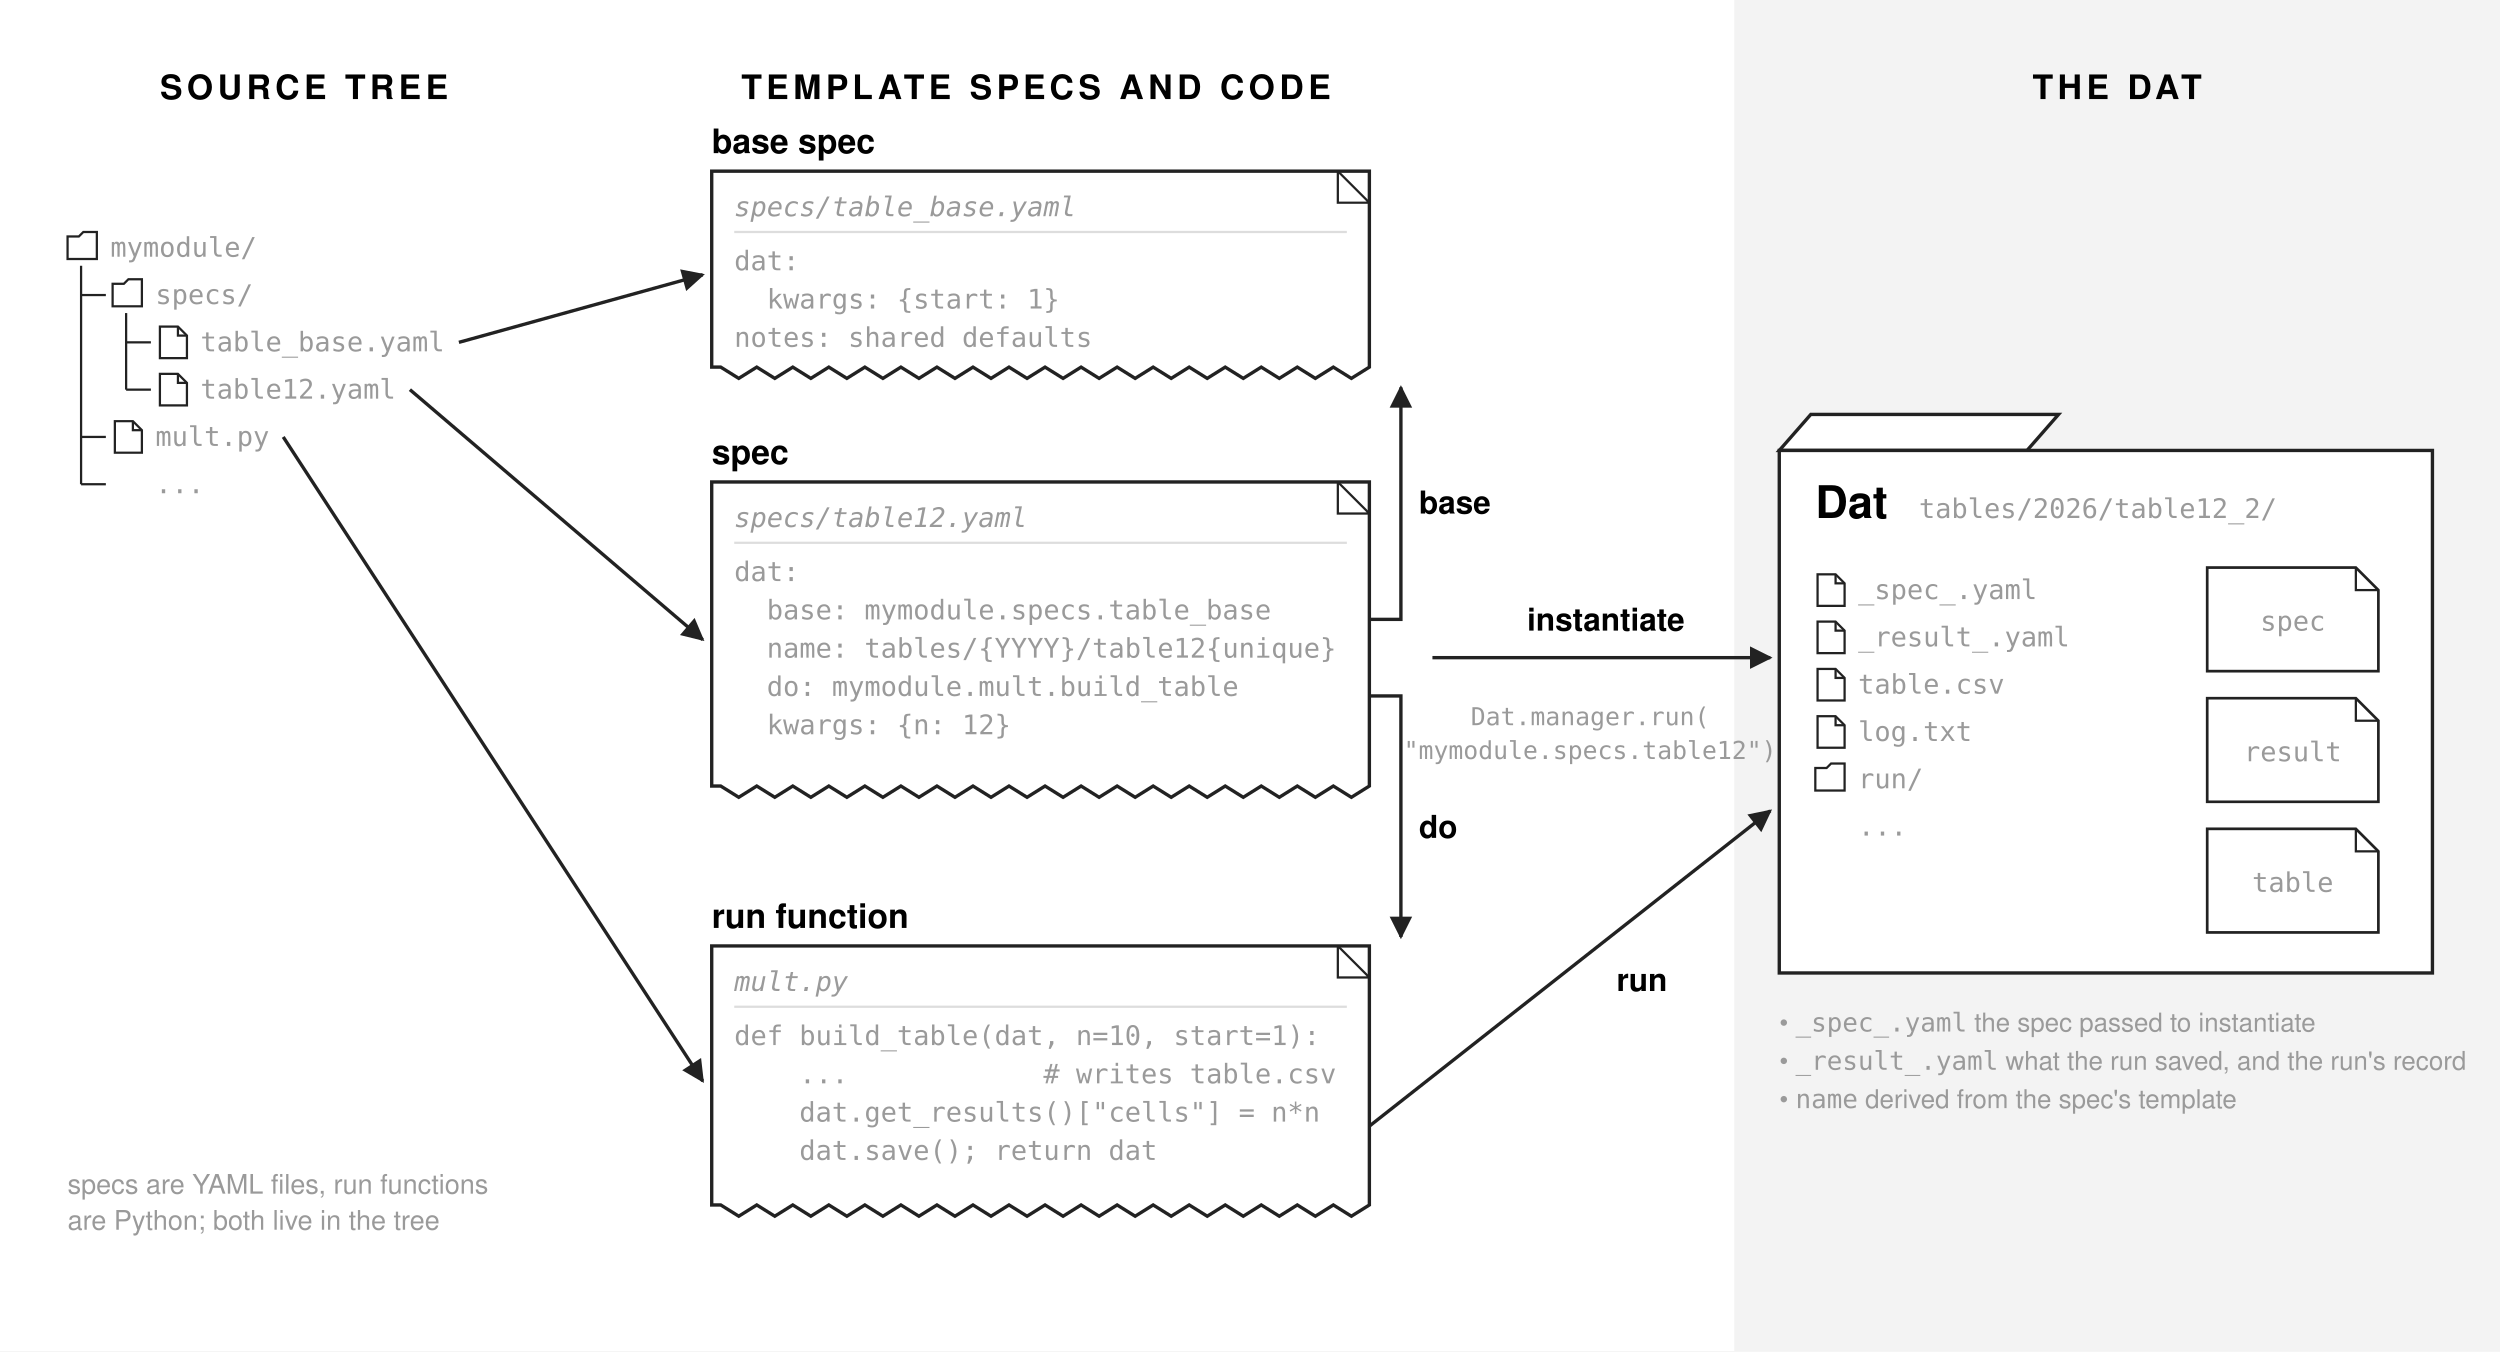
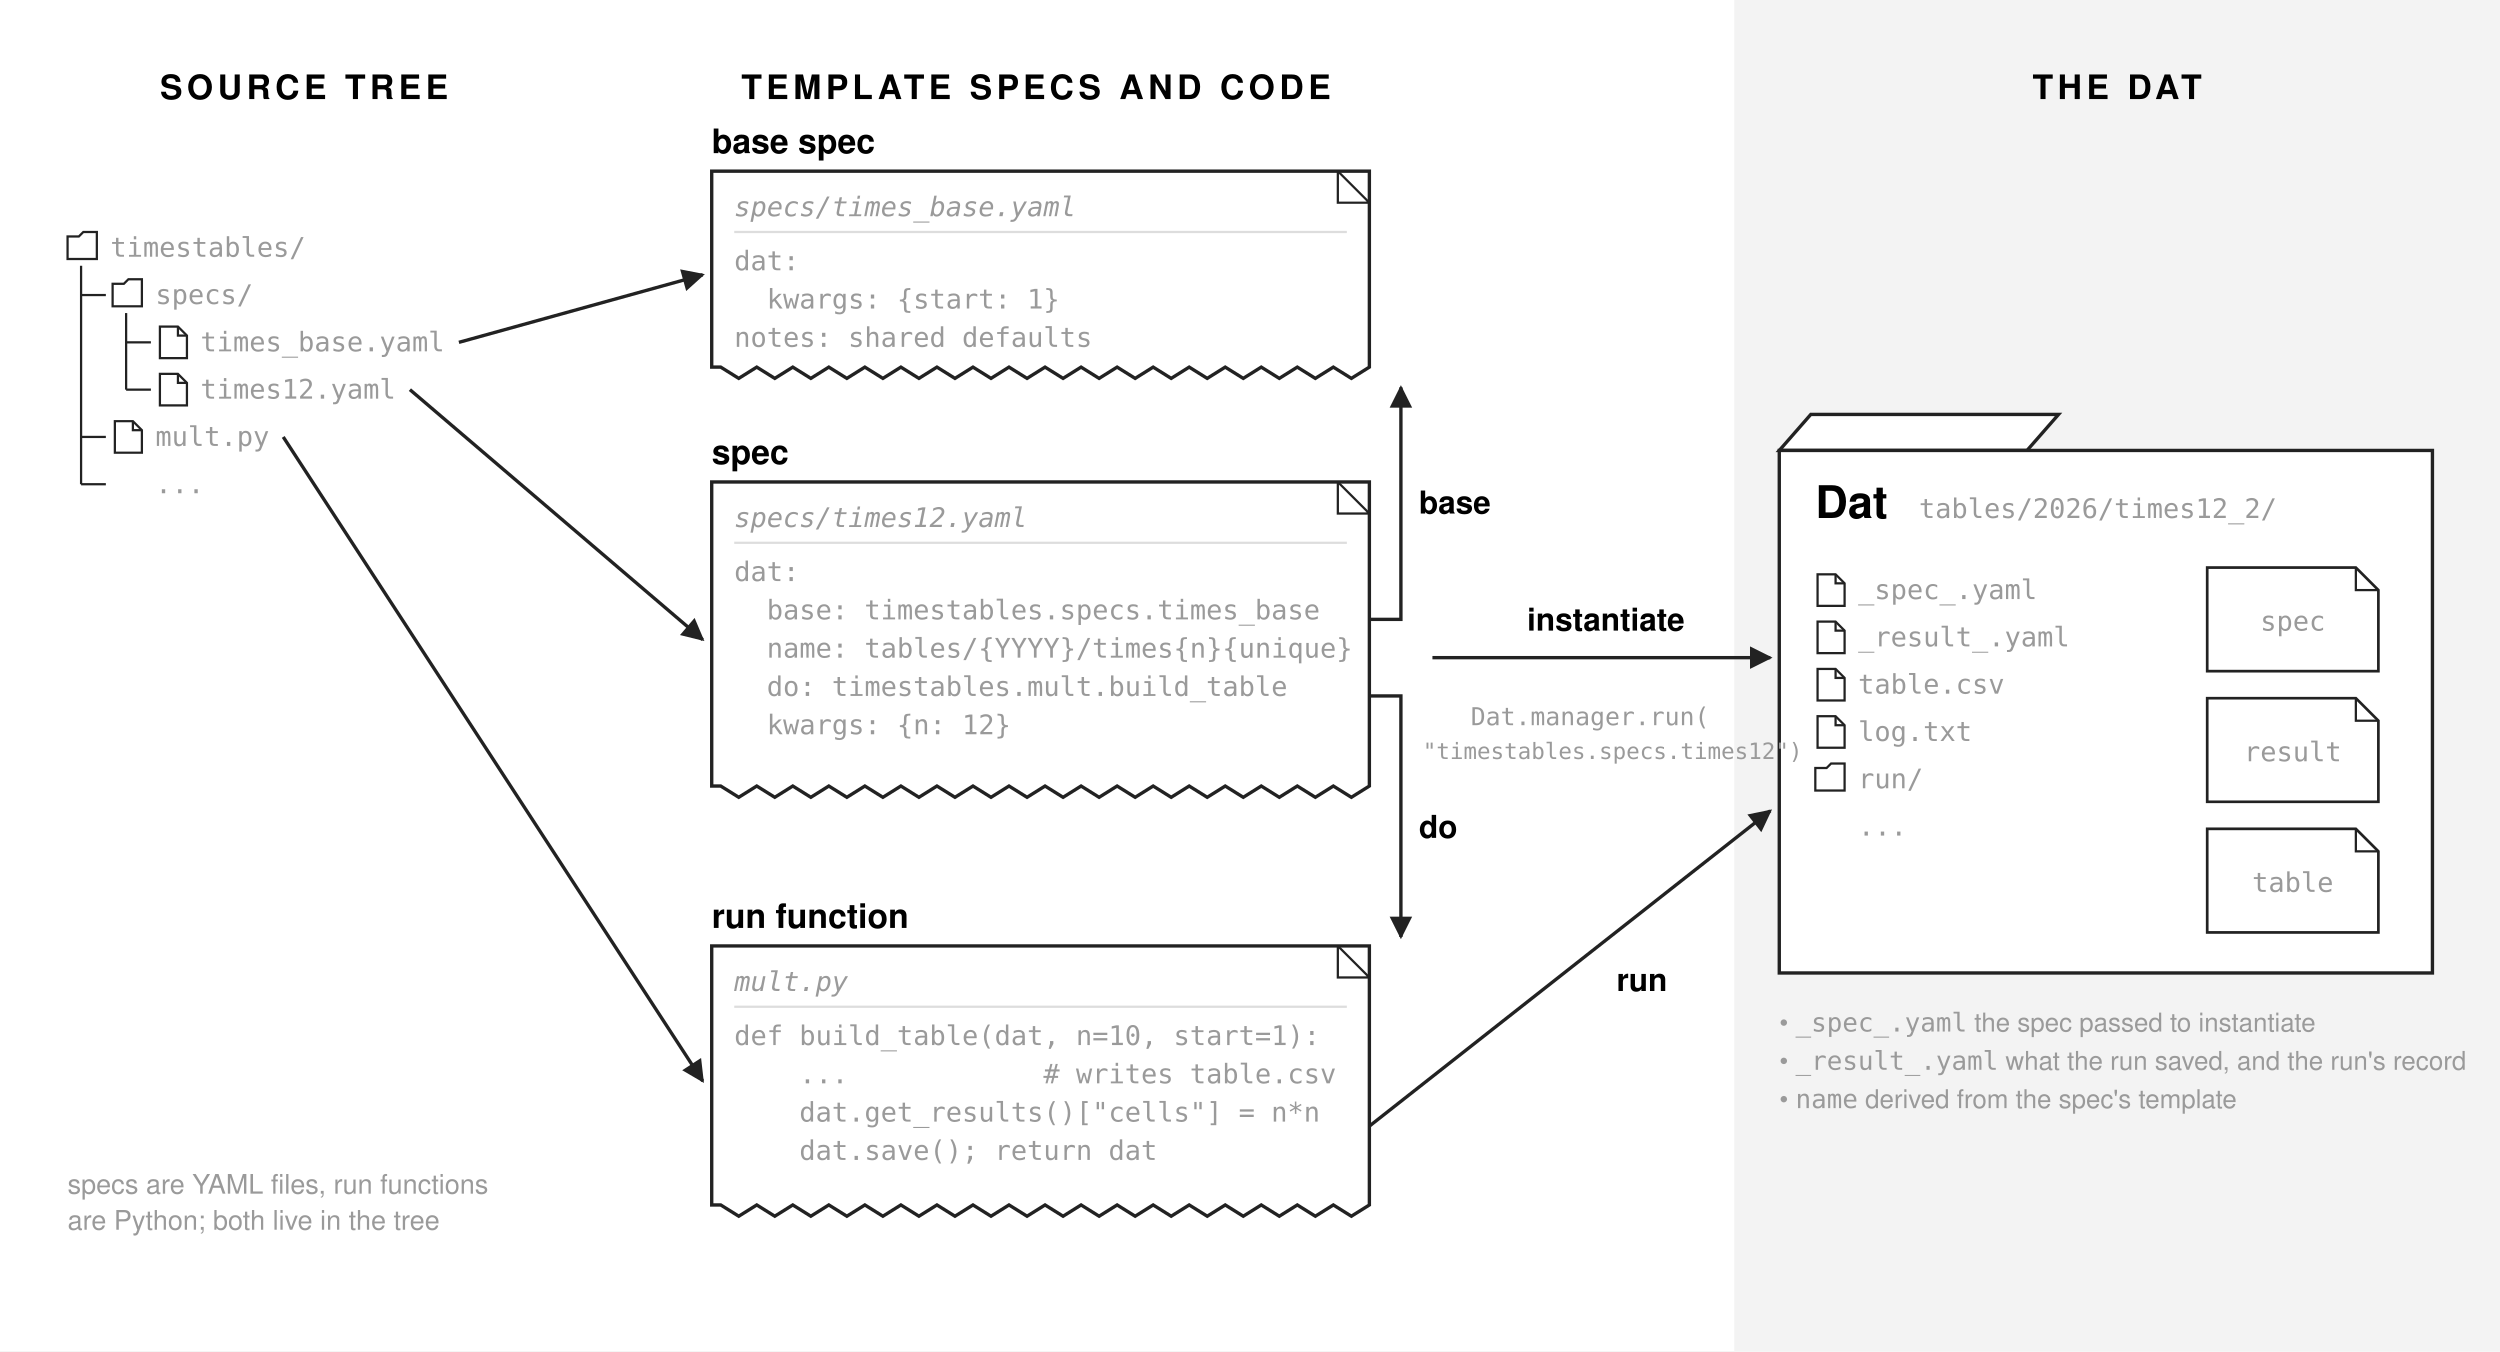
<svg xmlns="http://www.w3.org/2000/svg" xml:space="preserve" viewBox="0 0 1110 600" width="1110" height="600" font-family="'Helvetica Neue', Helvetica, Arial, sans-serif">
  <defs>
    <marker id="head" markerWidth="10" markerHeight="10" refX="9" refY="5" orient="auto" markerUnits="userSpaceOnUse">
      <path d="M0,0 L10,5 L0,10 Z" fill="#222" />
    </marker>
  </defs>
  <rect width="1110" height="600" fill="#ffffff" />
  <rect x="770" y="0" width="340" height="600" fill="#f3f3f3" />
  <text x="135" y="44" font-size="15" fill="#000" font-weight="bold" letter-spacing="2" text-anchor="middle">SOURCE TREE</text>
  <text x="460" y="44" font-size="15" fill="#000" font-weight="bold" letter-spacing="2" text-anchor="middle">TEMPLATE SPECS AND CODE</text>
  <text x="940" y="44" font-size="15" fill="#000" font-weight="bold" letter-spacing="2" text-anchor="middle">THE DAT</text>
  <path d="M30,105 h5 l2,-2 h6 v12 h-13 Z" fill="#fff" stroke="#222" stroke-width="1" />
-   <text x="49" y="114" font-size="12" fill="#9a9a9a" font-family="Menlo, monospace">mymodule/</text>
+   <text x="49" y="114" font-size="12" fill="#9a9a9a" font-family="Menlo, monospace">timestables/</text>
  <path d="M50,126 h5 l2,-2 h6 v12 h-13 Z" fill="#fff" stroke="#222" stroke-width="1" />
  <text x="69" y="135" font-size="12" fill="#9a9a9a" font-family="Menlo, monospace">specs/</text>
  <path d="M71,145 h8 l4,4 v10 h-12 Z" fill="#fff" stroke="#222" stroke-width="1" />
  <path d="M79,145 v4 h4" fill="none" stroke="#222" stroke-width="1" />
-   <text x="89" y="156" font-size="12" fill="#9a9a9a" font-family="Menlo, monospace">table_base.yaml</text>
+   <text x="89" y="156" font-size="12" fill="#9a9a9a" font-family="Menlo, monospace">times_base.yaml</text>
  <path d="M71,166 h8 l4,4 v10 h-12 Z" fill="#fff" stroke="#222" stroke-width="1" />
  <path d="M79,166 v4 h4" fill="none" stroke="#222" stroke-width="1" />
-   <text x="89" y="177" font-size="12" fill="#9a9a9a" font-family="Menlo, monospace">table12.yaml</text>
+   <text x="89" y="177" font-size="12" fill="#9a9a9a" font-family="Menlo, monospace">times12.yaml</text>
  <path d="M51,187 h8 l4,4 v10 h-12 Z" fill="#fff" stroke="#222" stroke-width="1" />
  <path d="M59,187 v4 h4" fill="none" stroke="#222" stroke-width="1" />
  <text x="69" y="198" font-size="12" fill="#9a9a9a" font-family="Menlo, monospace">mult.py</text>
  <text x="69" y="219" font-size="12" fill="#9a9a9a" font-family="Menlo, monospace">...</text>
  <line x1="36" y1="118" x2="36" y2="215" stroke="#222" stroke-width="1" />
  <line x1="36" y1="131" x2="47" y2="131" stroke="#222" stroke-width="1" />
  <line x1="36" y1="194" x2="47" y2="194" stroke="#222" stroke-width="1" />
  <line x1="36" y1="215" x2="47" y2="215" stroke="#222" stroke-width="1" />
  <line x1="56" y1="139" x2="56" y2="173" stroke="#222" stroke-width="1" />
  <line x1="56" y1="152" x2="67" y2="152" stroke="#222" stroke-width="1" />
  <line x1="56" y1="173" x2="67" y2="173" stroke="#222" stroke-width="1" />
  <text x="30" y="530" font-size="12" fill="#9a9a9a">specs are YAML files, run functions</text>
  <text x="30" y="546" font-size="12" fill="#9a9a9a">are Python; both live in the tree</text>
  <path d="M316,76 H608 V163 l-8,5 l-8,-5 l-8,5 l-8,-5 l-8,5 l-8,-5 l-8,5 l-8,-5 l-8,5 l-8,-5 l-8,5 l-8,-5 l-8,5 l-8,-5 l-8,5 l-8,-5 l-8,5 l-8,-5 l-8,5 l-8,-5 l-8,5 l-8,-5 l-8,5 l-8,-5 l-8,5 l-8,-5 l-8,5 l-8,-5 l-8,5 l-8,-5 l-8,5 l-8,-5 l-8,5 l-8,-5 l-8,5 l-8,-5 H316 Z" fill="#fff" stroke="#222" stroke-width="1.5" />
  <path d="M594,76 v14 h14 M594,76 l14,14" fill="none" stroke="#222" stroke-width="1" />
  <text x="316" y="68" font-size="15" fill="#000" font-weight="bold">base spec</text>
-   <text x="326" y="96" font-size="12" fill="#9a9a9a" font-family="Menlo, monospace" font-style="italic">specs/table_base.yaml</text>
+   <text x="326" y="96" font-size="12" fill="#9a9a9a" font-family="Menlo, monospace" font-style="italic">specs/times_base.yaml</text>
  <line x1="326" y1="103" x2="598" y2="103" stroke="#ddd" />
  <text x="326" y="120" font-size="12" fill="#9a9a9a" font-family="Menlo, monospace" xml:space="preserve">dat:</text>
  <text x="326" y="137" font-size="12" fill="#9a9a9a" font-family="Menlo, monospace" xml:space="preserve">  kwargs: {start: 1}</text>
  <text x="326" y="154" font-size="12" fill="#9a9a9a" font-family="Menlo, monospace" xml:space="preserve">notes: shared defaults</text>
  <path d="M316,214 H608 V349 l-8,5 l-8,-5 l-8,5 l-8,-5 l-8,5 l-8,-5 l-8,5 l-8,-5 l-8,5 l-8,-5 l-8,5 l-8,-5 l-8,5 l-8,-5 l-8,5 l-8,-5 l-8,5 l-8,-5 l-8,5 l-8,-5 l-8,5 l-8,-5 l-8,5 l-8,-5 l-8,5 l-8,-5 l-8,5 l-8,-5 l-8,5 l-8,-5 l-8,5 l-8,-5 l-8,5 l-8,-5 l-8,5 l-8,-5 H316 Z" fill="#fff" stroke="#222" stroke-width="1.5" />
  <path d="M594,214 v14 h14 M594,214 l14,14" fill="none" stroke="#222" stroke-width="1" />
  <text x="316" y="206" font-size="15" fill="#000" font-weight="bold">spec</text>
-   <text x="326" y="234" font-size="12" fill="#9a9a9a" font-family="Menlo, monospace" font-style="italic">specs/table12.yaml</text>
+   <text x="326" y="234" font-size="12" fill="#9a9a9a" font-family="Menlo, monospace" font-style="italic">specs/times12.yaml</text>
  <line x1="326" y1="241" x2="598" y2="241" stroke="#ddd" />
  <text x="326" y="258" font-size="12" fill="#9a9a9a" font-family="Menlo, monospace" xml:space="preserve">dat:</text>
-   <text x="326" y="275" font-size="12" fill="#9a9a9a" font-family="Menlo, monospace" xml:space="preserve">  base: mymodule.specs.table_base</text>
-   <text x="326" y="292" font-size="12" fill="#9a9a9a" font-family="Menlo, monospace" xml:space="preserve">  name: tables/{YYYY}/table12{unique}</text>
-   <text x="326" y="309" font-size="12" fill="#9a9a9a" font-family="Menlo, monospace" xml:space="preserve">  do: mymodule.mult.build_table</text>
+   <text x="326" y="275" font-size="12" fill="#9a9a9a" font-family="Menlo, monospace" xml:space="preserve">  base: timestables.specs.times_base</text>
+   <text x="326" y="292" font-size="12" fill="#9a9a9a" font-family="Menlo, monospace" xml:space="preserve">  name: tables/{YYYY}/times{n}{unique}</text>
+   <text x="326" y="309" font-size="12" fill="#9a9a9a" font-family="Menlo, monospace" xml:space="preserve">  do: timestables.mult.build_table</text>
  <text x="326" y="326" font-size="12" fill="#9a9a9a" font-family="Menlo, monospace" xml:space="preserve">  kwargs: {n: 12}</text>
  <path d="M316,420 H608 V535 l-8,5 l-8,-5 l-8,5 l-8,-5 l-8,5 l-8,-5 l-8,5 l-8,-5 l-8,5 l-8,-5 l-8,5 l-8,-5 l-8,5 l-8,-5 l-8,5 l-8,-5 l-8,5 l-8,-5 l-8,5 l-8,-5 l-8,5 l-8,-5 l-8,5 l-8,-5 l-8,5 l-8,-5 l-8,5 l-8,-5 l-8,5 l-8,-5 l-8,5 l-8,-5 l-8,5 l-8,-5 l-8,5 l-8,-5 H316 Z" fill="#fff" stroke="#222" stroke-width="1.5" />
  <path d="M594,420 v14 h14 M594,420 l14,14" fill="none" stroke="#222" stroke-width="1" />
  <text x="316" y="412" font-size="15" fill="#000" font-weight="bold">run function</text>
  <text x="326" y="440" font-size="12" fill="#9a9a9a" font-family="Menlo, monospace" font-style="italic">mult.py</text>
  <line x1="326" y1="447" x2="598" y2="447" stroke="#ddd" />
  <text x="326" y="464" font-size="12" fill="#9a9a9a" font-family="Menlo, monospace" xml:space="preserve">def build_table(dat, n=10, start=1):</text>
  <text x="326" y="481" font-size="12" fill="#9a9a9a" font-family="Menlo, monospace" xml:space="preserve">    ...            # writes table.csv</text>
  <text x="326" y="498" font-size="12" fill="#9a9a9a" font-family="Menlo, monospace" xml:space="preserve">    dat.get_results()["cells"] = n*n</text>
  <text x="326" y="515" font-size="12" fill="#9a9a9a" font-family="Menlo, monospace" xml:space="preserve">    dat.save(); return dat</text>
  <polyline points="203.75,152 312,122" fill="none" stroke="#222" stroke-width="1.5" marker-end="url(#head)" />
  <polyline points="182.0,173 312,284" fill="none" stroke="#222" stroke-width="1.5" marker-end="url(#head)" />
  <polyline points="125.75,194 312,480" fill="none" stroke="#222" stroke-width="1.5" marker-end="url(#head)" />
  <polyline points="608,275 622,275 622,172" fill="none" stroke="#222" stroke-width="1.5" marker-end="url(#head)" />
  <text x="630" y="228" font-size="14" fill="#000" font-weight="bold" text-anchor="start">base</text>
  <polyline points="608,309 622,309 622,416" fill="none" stroke="#222" stroke-width="1.5" marker-end="url(#head)" />
  <text x="630" y="372" font-size="14" fill="#000" font-weight="bold" text-anchor="start">do</text>
  <path d="M790,200 h110 l14,-16 h-110 Z" fill="#fff" stroke="#222" stroke-width="1.5" />
  <rect x="790" y="200" width="290" height="232" fill="#fff" stroke="#222" stroke-width="1.5" />
  <text x="806" y="230" font-size="20" fill="#000" font-weight="bold">Dat</text>
-   <text x="852" y="230" font-size="12" fill="#9a9a9a" font-family="Menlo, monospace">tables/2026/table12_2/</text>
+   <text x="852" y="230" font-size="12" fill="#9a9a9a" font-family="Menlo, monospace">tables/2026/times12_2/</text>
  <path d="M807,255 h8 l4,4 v10 h-12 Z" fill="#fff" stroke="#222" stroke-width="1" />
  <path d="M815,255 v4 h4" fill="none" stroke="#222" stroke-width="1" />
  <text x="825" y="266" font-size="12" fill="#9a9a9a" font-family="Menlo, monospace">_spec_.yaml</text>
  <path d="M807,276 h8 l4,4 v10 h-12 Z" fill="#fff" stroke="#222" stroke-width="1" />
  <path d="M815,276 v4 h4" fill="none" stroke="#222" stroke-width="1" />
  <text x="825" y="287" font-size="12" fill="#9a9a9a" font-family="Menlo, monospace">_result_.yaml</text>
  <path d="M807,297 h8 l4,4 v10 h-12 Z" fill="#fff" stroke="#222" stroke-width="1" />
  <path d="M815,297 v4 h4" fill="none" stroke="#222" stroke-width="1" />
  <text x="825" y="308" font-size="12" fill="#9a9a9a" font-family="Menlo, monospace">table.csv</text>
  <path d="M807,318 h8 l4,4 v10 h-12 Z" fill="#fff" stroke="#222" stroke-width="1" />
  <path d="M815,318 v4 h4" fill="none" stroke="#222" stroke-width="1" />
  <text x="825" y="329" font-size="12" fill="#9a9a9a" font-family="Menlo, monospace">log.txt</text>
  <path d="M806,341 h5 l2,-2 h6 v12 h-13 Z" fill="#fff" stroke="#222" stroke-width="1" />
  <text x="825" y="350" font-size="12" fill="#9a9a9a" font-family="Menlo, monospace">run/</text>
  <text x="825" y="371" font-size="12" fill="#9a9a9a" font-family="Menlo, monospace">...</text>
  <path d="M980,252 H1046 L1056,262 V298 H980 Z" fill="#fff" stroke="#222" stroke-width="1.2" />
  <path d="M1046,252 v10 h10" fill="none" stroke="#222" stroke-width="1" />
  <text x="1018.0" y="280.0" font-size="12" fill="#9a9a9a" font-family="Menlo, monospace" text-anchor="middle">spec</text>
  <path d="M980,310 H1046 L1056,320 V356 H980 Z" fill="#fff" stroke="#222" stroke-width="1.2" />
  <path d="M1046,310 v10 h10" fill="none" stroke="#222" stroke-width="1" />
  <text x="1018.0" y="338.0" font-size="12" fill="#9a9a9a" font-family="Menlo, monospace" text-anchor="middle">result</text>
  <path d="M980,368 H1046 L1056,378 V414 H980 Z" fill="#fff" stroke="#222" stroke-width="1.2" />
  <path d="M1046,368 v10 h10" fill="none" stroke="#222" stroke-width="1" />
  <text x="1018.0" y="396.0" font-size="12" fill="#9a9a9a" font-family="Menlo, monospace" text-anchor="middle">table</text>
  <polyline points="636,292 786,292" fill="none" stroke="#222" stroke-width="1.5" marker-end="url(#head)" />
  <text x="713.0" y="280" font-size="14" fill="#000" font-weight="bold" text-anchor="middle">instantiate</text>
  <text x="706.0" y="322" font-size="11" fill="#9a9a9a" font-family="Menlo, monospace" text-anchor="middle">Dat.manager.run(</text>
-   <text x="706.0" y="337" font-size="11" fill="#9a9a9a" font-family="Menlo, monospace" text-anchor="middle">"mymodule.specs.table12")</text>
+   <text x="716.0" y="337" font-size="10" fill="#9a9a9a" font-family="Menlo, monospace" text-anchor="middle">"timestables.specs.times12")</text>
  <polyline points="608,500 786,360" fill="none" stroke="#222" stroke-width="1.5" marker-end="url(#head)" />
  <text x="729.0" y="440" font-size="14" fill="#000" font-weight="bold" text-anchor="middle">run</text>
  <text x="790" y="458" font-size="11.5" fill="#9a9a9a">• <tspan font-family="Menlo, monospace">_spec_.yaml</tspan> the spec passed to instantiate</text>
  <text x="790" y="475" font-size="11.5" fill="#9a9a9a">• <tspan font-family="Menlo, monospace">_result_.yaml</tspan> what the run saved, and the run's record</text>
  <text x="790" y="492" font-size="11.5" fill="#9a9a9a">• <tspan font-family="Menlo, monospace">name</tspan> derived from the spec's template</text>
</svg>
